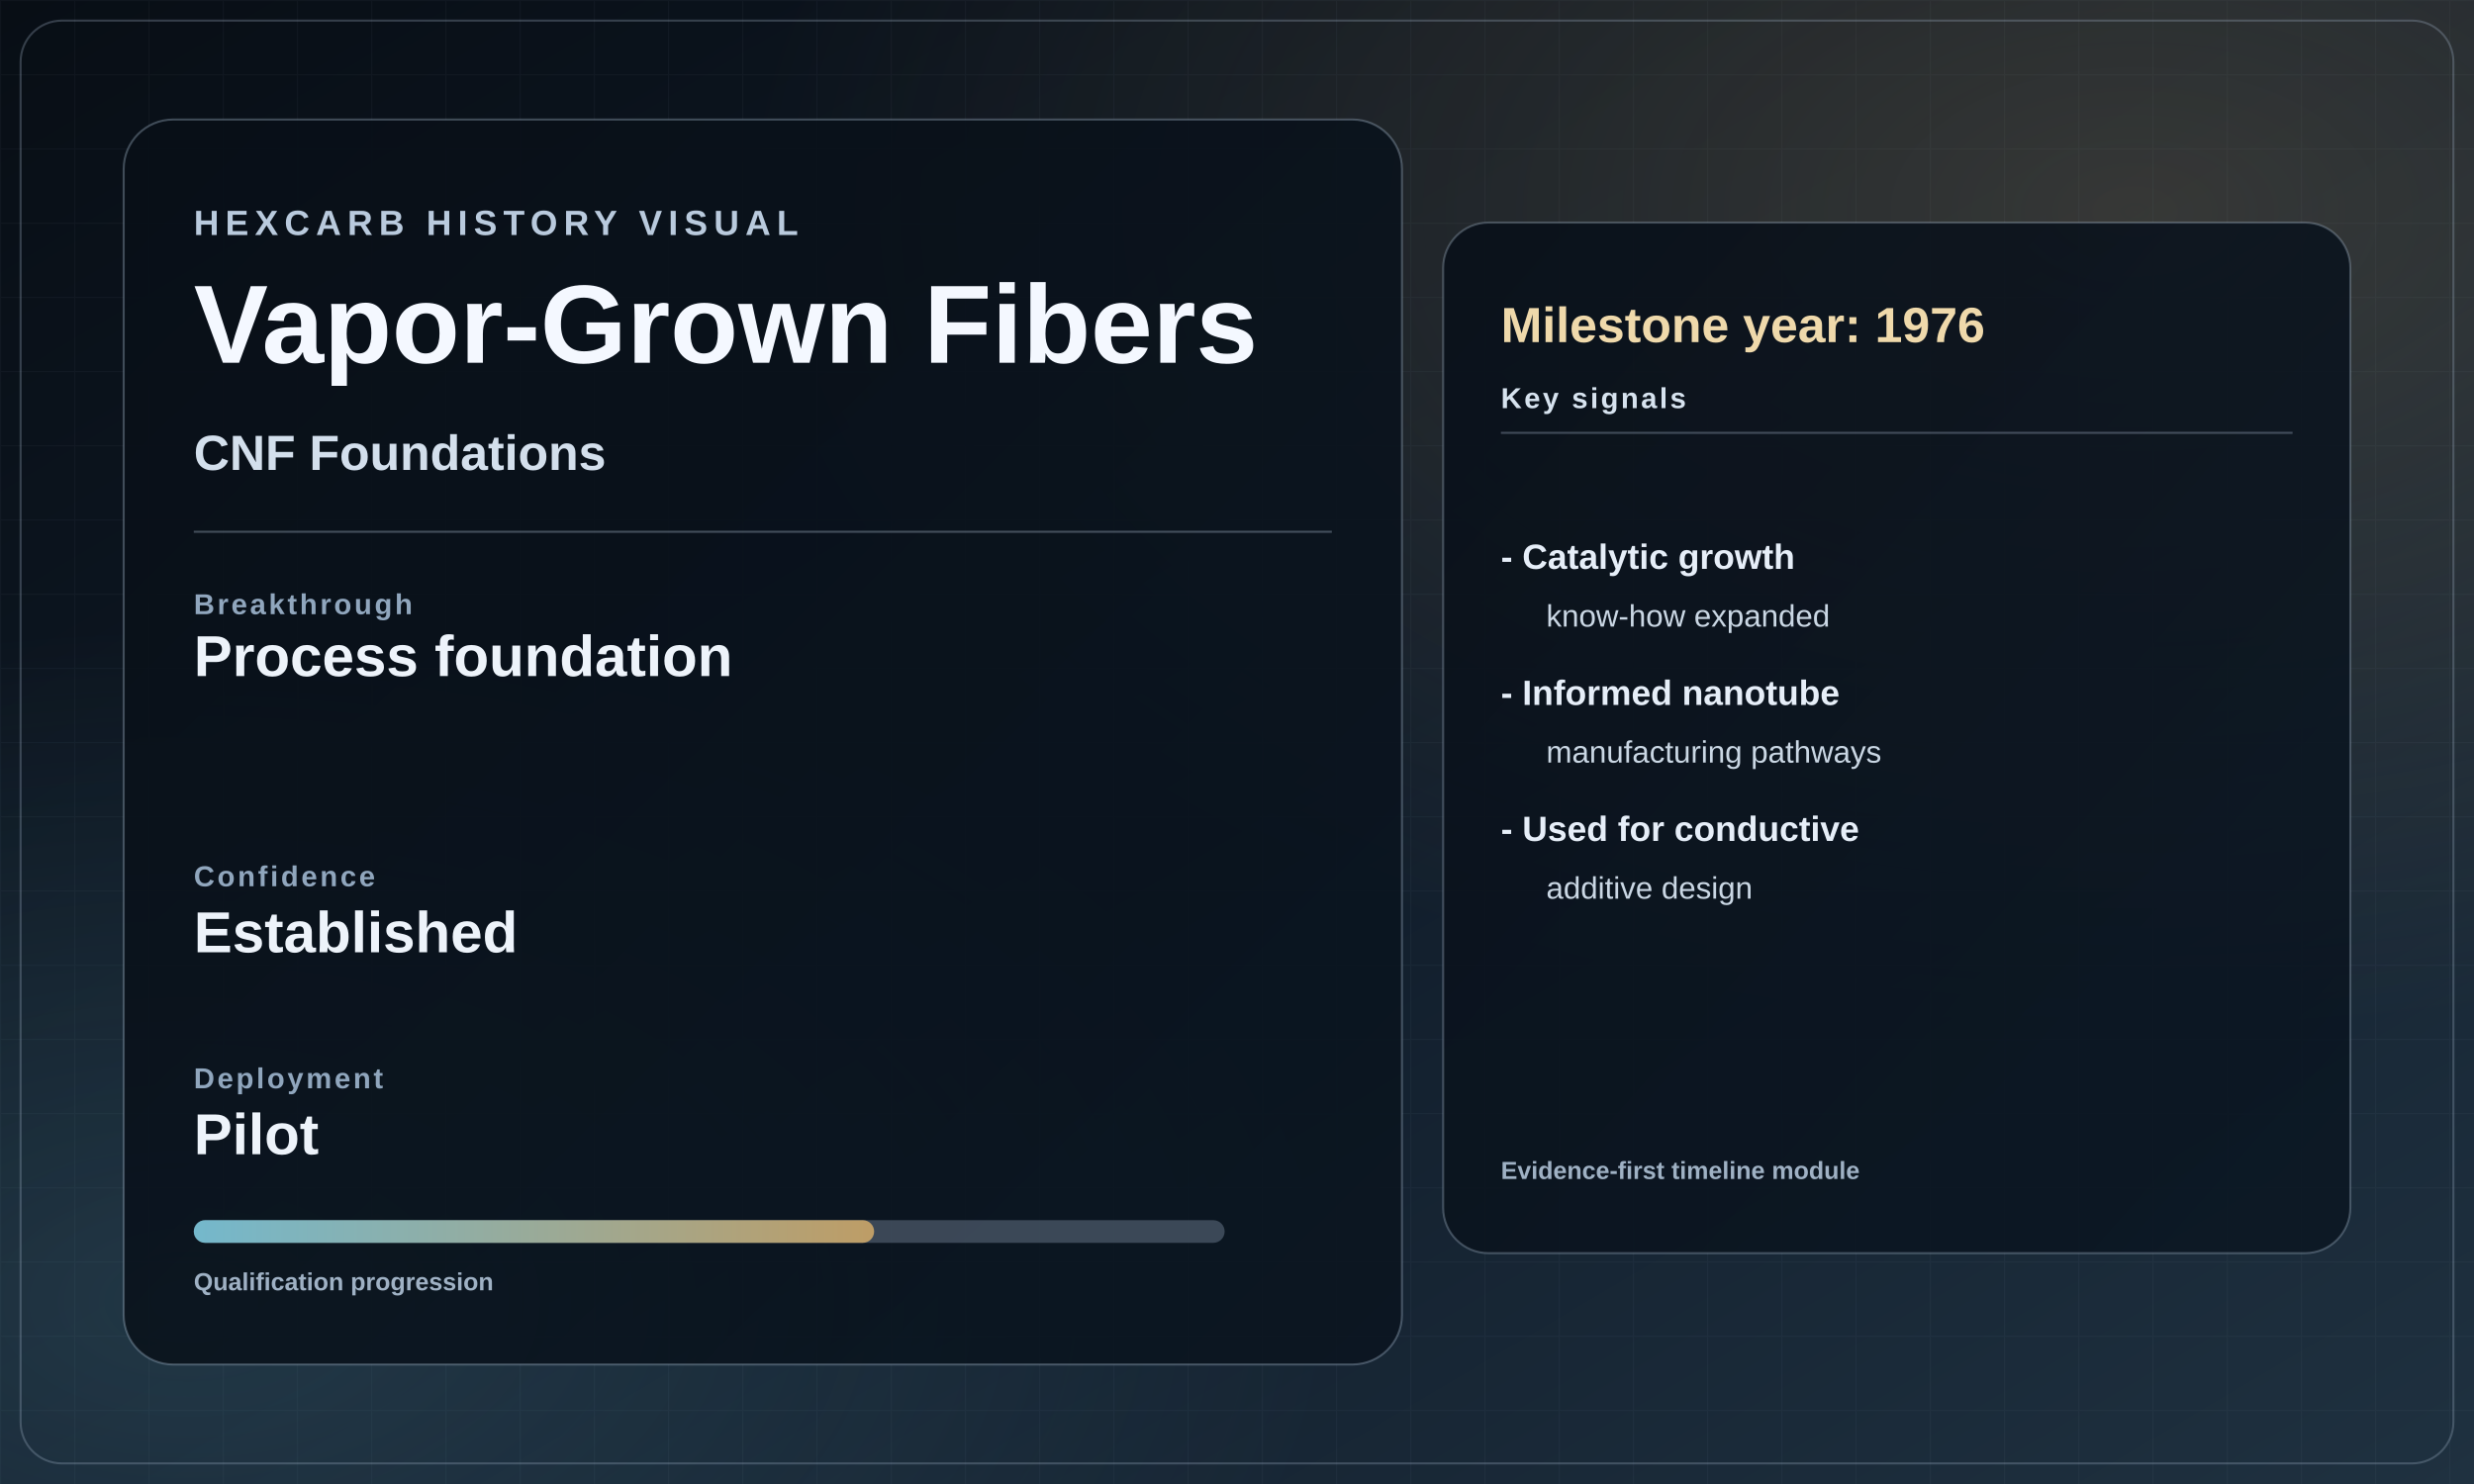
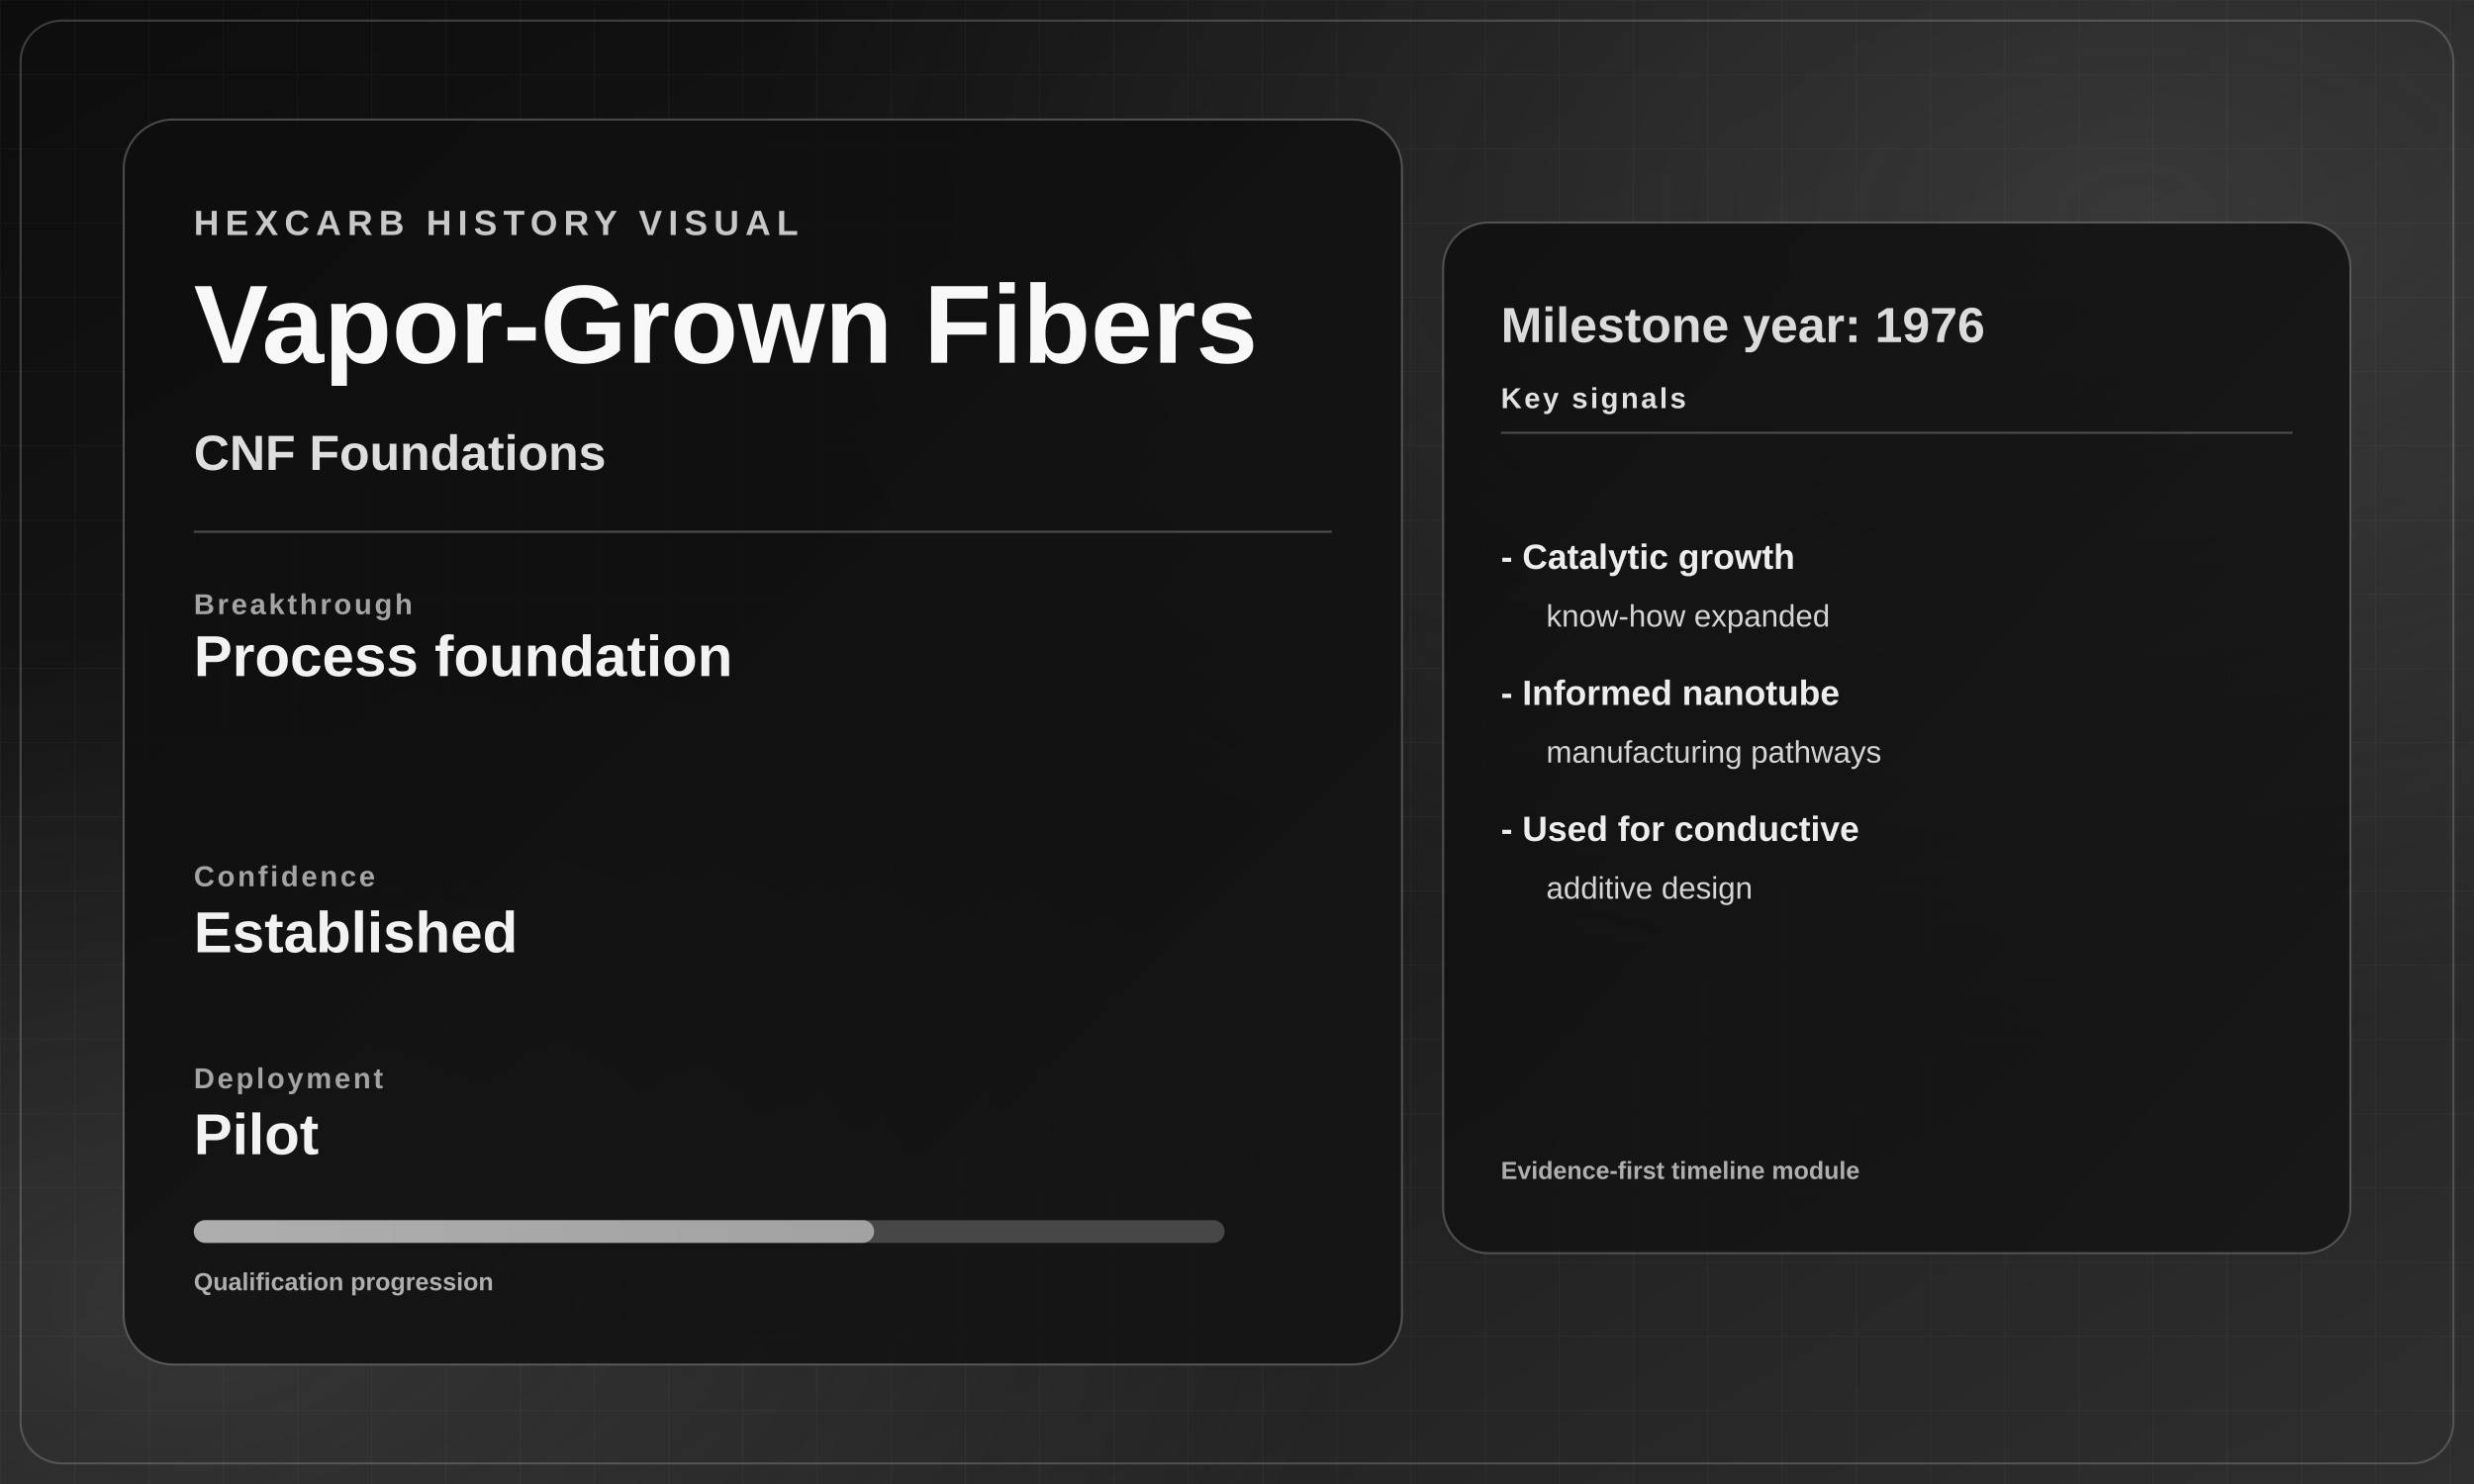
<svg xmlns="http://www.w3.org/2000/svg" width="1200" height="720" viewBox="0 0 1200 720" role="img" aria-label="Vapor-Grown Fibers timeline visual">
  <defs>
    <linearGradient id="bg" x1="0" y1="0" x2="1" y2="1">
-       <stop offset="0%" stop-color="#080e15" />
-       <stop offset="52%" stop-color="#101c2a" />
-       <stop offset="100%" stop-color="#1f3140" />
+       <stop offset="0%" stop-color="#0d0d0d" />
+       <stop offset="52%" stop-color="#1b1b1b" />
+       <stop offset="100%" stop-color="#2f2f2f" />
    </linearGradient>
    <radialGradient id="glowA" cx="86%" cy="14%" r="56%">
-       <stop offset="0%" stop-color="#be9d66" stop-opacity="0.22" />
-       <stop offset="100%" stop-color="#be9d66" stop-opacity="0" />
+       <stop offset="0%" stop-color="#a2a2a2" stop-opacity="0.22" />
+       <stop offset="100%" stop-color="#a2a2a2" stop-opacity="0" />
    </radialGradient>
    <radialGradient id="glowB" cx="8%" cy="88%" r="46%">
-       <stop offset="0%" stop-color="#74b8cc" stop-opacity="0.18" />
-       <stop offset="100%" stop-color="#74b8cc" stop-opacity="0" />
+       <stop offset="0%" stop-color="#aeaeae" stop-opacity="0.18" />
+       <stop offset="100%" stop-color="#aeaeae" stop-opacity="0" />
    </radialGradient>
    <pattern id="mesh" width="36" height="36" patternUnits="userSpaceOnUse">
-       <path d="M0 0 H36 M0 0 V36" stroke="rgba(159,183,208,0.08)" stroke-width="1" />
+       <path d="M0 0 H36 M0 0 V36" stroke="rgba(180,180,180,0.08)" stroke-width="1" />
    </pattern>
    <linearGradient id="leftPanel" x1="0" y1="0" x2="1" y2="1">
-       <stop offset="0%" stop-color="rgba(8,15,23,0.92)" />
-       <stop offset="100%" stop-color="rgba(10,20,31,0.86)" />
+       <stop offset="0%" stop-color="rgba(14,14,14,0.92)" />
+       <stop offset="100%" stop-color="rgba(19,19,19,0.86)" />
    </linearGradient>
    <linearGradient id="rightPanel" x1="0" y1="0" x2="1" y2="1">
-       <stop offset="0%" stop-color="rgba(9,16,25,0.92)" />
-       <stop offset="100%" stop-color="rgba(11,22,34,0.86)" />
+       <stop offset="0%" stop-color="rgba(16,16,16,0.92)" />
+       <stop offset="100%" stop-color="rgba(21,21,21,0.86)" />
    </linearGradient>
    <linearGradient id="bar" x1="0" y1="0" x2="1" y2="0">
-       <stop offset="0%" stop-color="#74b8cc" />
-       <stop offset="100%" stop-color="#be9d66" />
+       <stop offset="0%" stop-color="#aeaeae" />
+       <stop offset="100%" stop-color="#a2a2a2" />
    </linearGradient>
    <style>
-       .kicker { font: 700 17px 'Segoe UI', Arial, sans-serif; letter-spacing: 3px; fill: #b9cadd; text-transform: uppercase; }
-       .title { font: 700 54px 'Segoe UI', Arial, sans-serif; fill: #f4f8ff; }
-       .family { font: 600 24px 'Segoe UI', Arial, sans-serif; fill: #d3dfec; }
-       .label { font: 700 14px 'Segoe UI', Arial, sans-serif; letter-spacing: 1.3px; fill: #90a6bd; text-transform: uppercase; }
-       .value { font: 600 28px 'Segoe UI', Arial, sans-serif; fill: #edf3fa; }
-       .year { font: 700 24px 'Segoe UI', Arial, sans-serif; fill: #efd9ab; }
-       .sigHead { font: 700 14px 'Segoe UI', Arial, sans-serif; letter-spacing: 1.2px; fill: #d7e3ef; text-transform: uppercase; }
-       .signal { font: 600 17px 'Segoe UI', Arial, sans-serif; fill: #e6eef8; }
-       .signalSub { font: 500 15px 'Segoe UI', Arial, sans-serif; fill: #cad7e4; }
-       .foot { font: 600 12px 'Segoe UI', Arial, sans-serif; fill: #9fb1c4; }
+       .kicker { font: 700 17px 'Segoe UI', Arial, sans-serif; letter-spacing: 3px; fill: #c8c8c8; text-transform: uppercase; }
+       .title { font: 700 54px 'Segoe UI', Arial, sans-serif; fill: #f8f8f8; }
+       .family { font: 600 24px 'Segoe UI', Arial, sans-serif; fill: #dedede; }
+       .label { font: 700 14px 'Segoe UI', Arial, sans-serif; letter-spacing: 1.3px; fill: #a4a4a4; text-transform: uppercase; }
+       .value { font: 600 28px 'Segoe UI', Arial, sans-serif; fill: #f2f2f2; }
+       .year { font: 700 24px 'Segoe UI', Arial, sans-serif; fill: #dbdbdb; }
+       .sigHead { font: 700 14px 'Segoe UI', Arial, sans-serif; letter-spacing: 1.2px; fill: #e1e1e1; text-transform: uppercase; }
+       .signal { font: 600 17px 'Segoe UI', Arial, sans-serif; fill: #ededed; }
+       .signalSub { font: 500 15px 'Segoe UI', Arial, sans-serif; fill: #d5d5d5; }
+       .foot { font: 600 12px 'Segoe UI', Arial, sans-serif; fill: #afafaf; }
    </style>
  </defs>
  <rect width="1200" height="720" fill="url(#bg)" />
  <rect width="1200" height="720" fill="url(#mesh)" opacity="0.56" />
  <rect width="1200" height="720" fill="url(#glowA)" />
  <rect width="1200" height="720" fill="url(#glowB)" />
-   <rect x="10" y="10" width="1180" height="700" rx="20" fill="none" stroke="rgba(168,188,208,0.28)" />
-   <rect x="60" y="58" width="620" height="604" rx="24" fill="url(#leftPanel)" stroke="rgba(172,191,211,0.34)" />
-   <rect x="700" y="108" width="440" height="500" rx="22" fill="url(#rightPanel)" stroke="rgba(172,191,211,0.32)" />
+   <rect x="10" y="10" width="1180" height="700" rx="20" fill="none" stroke="rgba(186,186,186,0.28)" />
+   <rect x="60" y="58" width="620" height="604" rx="24" fill="url(#leftPanel)" stroke="rgba(189,189,189,0.34)" />
+   <rect x="700" y="108" width="440" height="500" rx="22" fill="url(#rightPanel)" stroke="rgba(189,189,189,0.32)" />
  <text x="94" y="114" class="kicker">HEXCARB HISTORY VISUAL</text>
  <text x="94" y="176" class="title">
    <tspan x="94" dy="0">Vapor-Grown Fibers</tspan>
  </text>
  <text x="94" y="228" class="family">
    <tspan x="94" dy="0">CNF Foundations</tspan>
  </text>
-   <line x1="94" y1="258" x2="646" y2="258" stroke="rgba(176,196,216,0.34)" />
+   <line x1="94" y1="258" x2="646" y2="258" stroke="rgba(194,194,194,0.34)" />
  <text x="94" y="298" class="label">Breakthrough</text>
  <text x="94" y="328" class="value">
    <tspan x="94" dy="0">Process foundation</tspan>
  </text>
  <text x="94" y="430" class="label">Confidence</text>
  <text x="94" y="462" class="value">Established</text>
  <text x="94" y="528" class="label">Deployment</text>
  <text x="94" y="560" class="value">Pilot</text>
-   <rect x="94" y="592" width="500" height="11" rx="5.5" fill="rgba(160,180,200,0.32)" />
+   <rect x="94" y="592" width="500" height="11" rx="5.5" fill="rgba(178,178,178,0.32)" />
  <rect x="94" y="592" width="330" height="11" rx="5.5" fill="url(#bar)" />
  <text x="94" y="626" class="foot">Qualification progression</text>
  <text x="728" y="166" class="year">Milestone year: 1976</text>
  <text x="728" y="198" class="sigHead">Key signals</text>
-   <line x1="728" y1="210" x2="1112" y2="210" stroke="rgba(176,196,216,0.32)" />
+   <line x1="728" y1="210" x2="1112" y2="210" stroke="rgba(194,194,194,0.32)" />
  <text x="728" y="276" class="signal">
    <tspan x="728" dy="0">- Catalytic growth</tspan>
  </text>
  <text x="750" y="304" class="signalSub">
    <tspan x="750" dy="0">know-how expanded</tspan>
  </text>
  <text x="728" y="342" class="signal">
    <tspan x="728" dy="0">- Informed nanotube</tspan>
  </text>
  <text x="750" y="370" class="signalSub">
    <tspan x="750" dy="0">manufacturing pathways</tspan>
  </text>
  <text x="728" y="408" class="signal">
    <tspan x="728" dy="0">- Used for conductive</tspan>
  </text>
  <text x="750" y="436" class="signalSub">
    <tspan x="750" dy="0">additive design</tspan>
  </text>
  <text x="728" y="572" class="foot">Evidence-first timeline module</text>
</svg>
